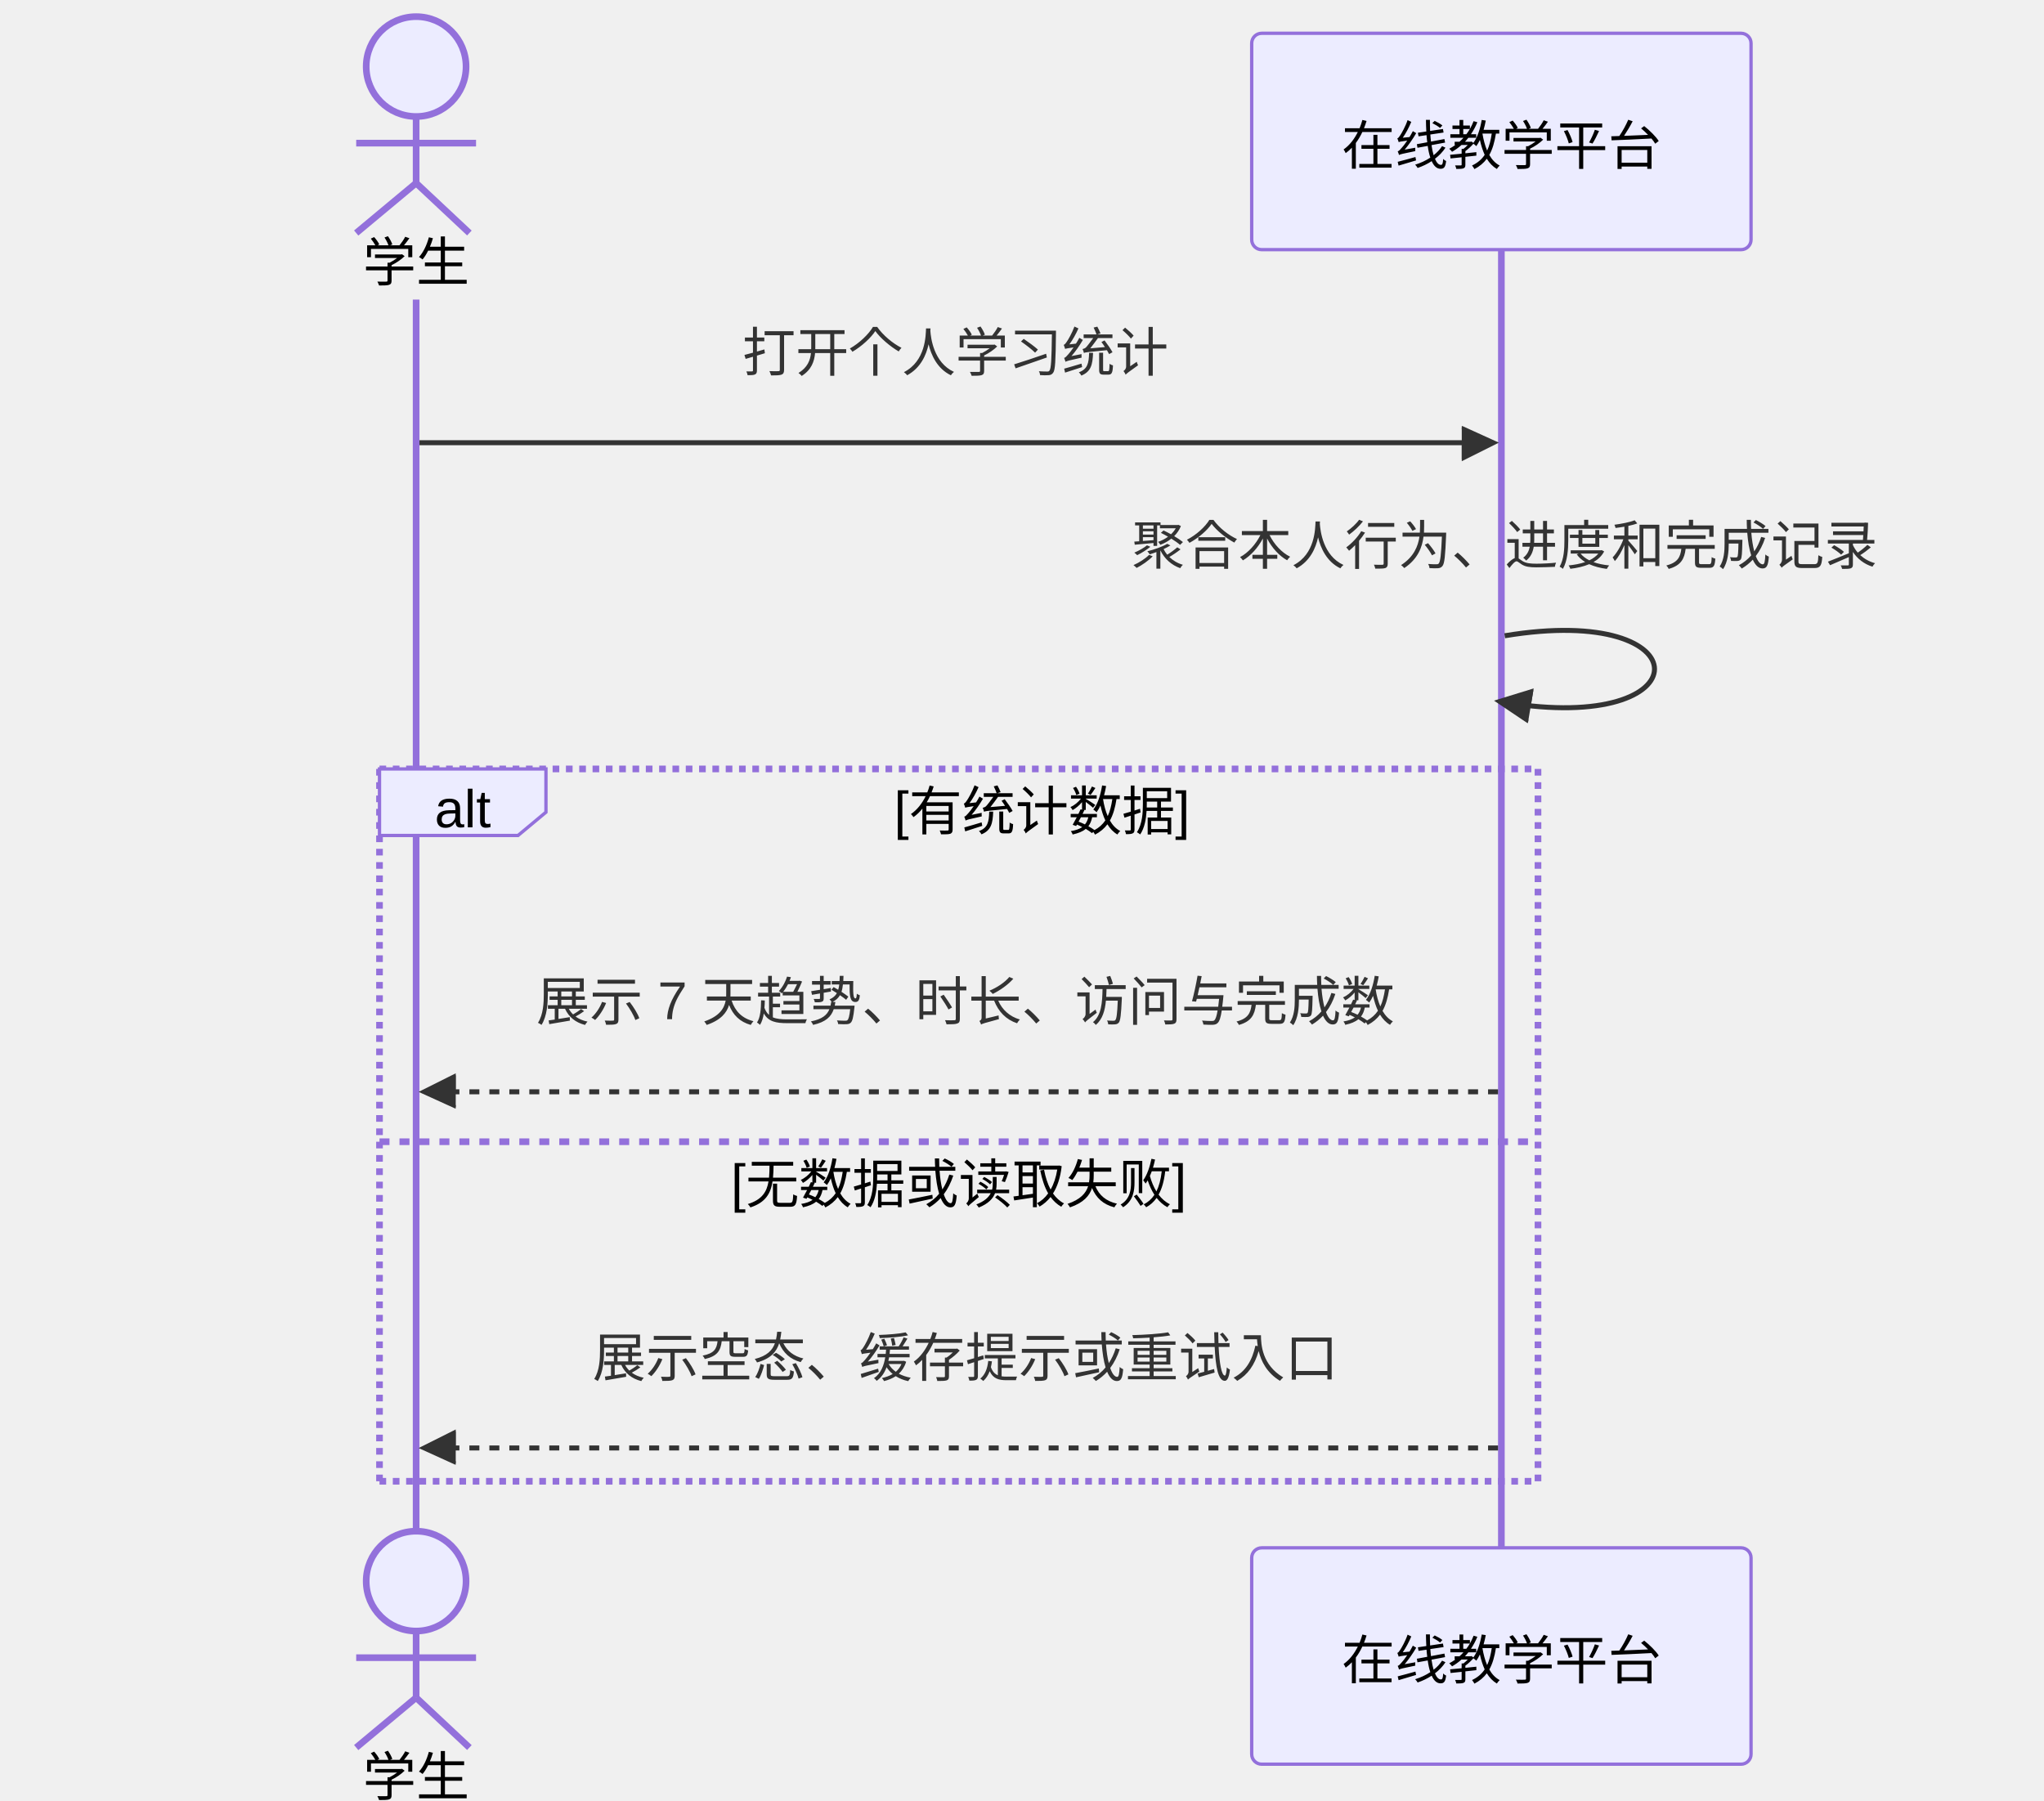
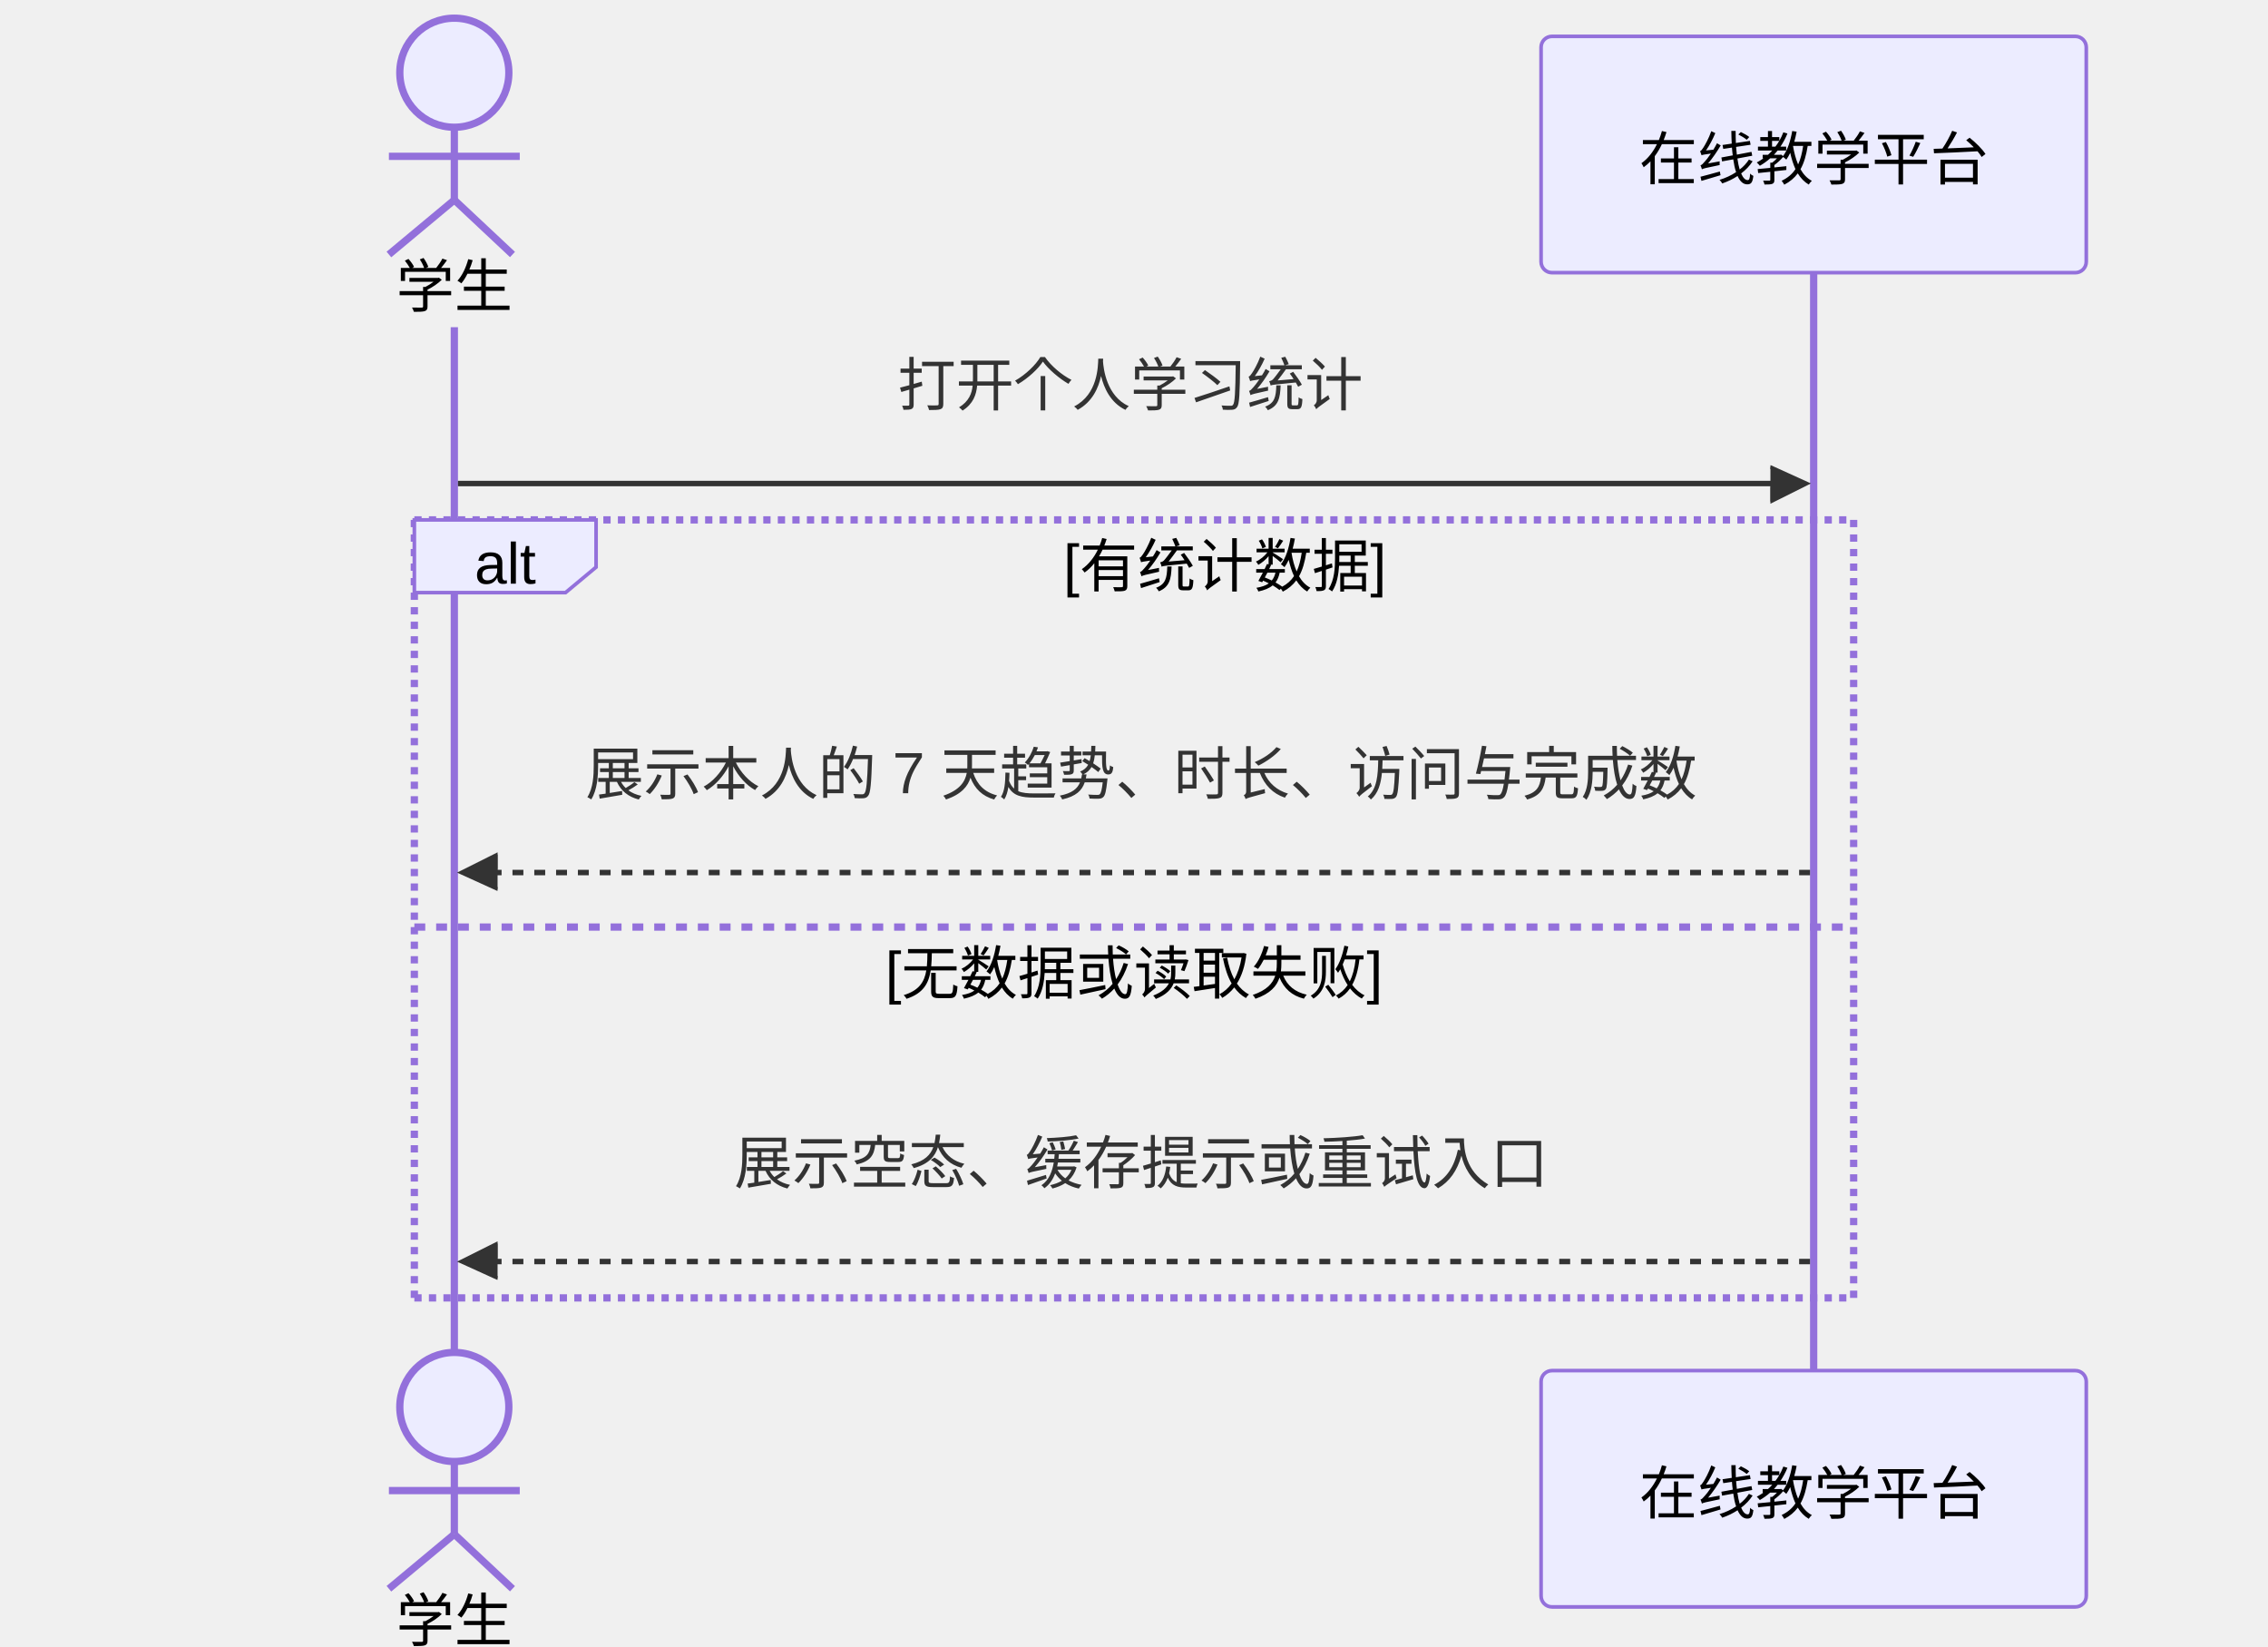
- <svg xmlns="http://www.w3.org/2000/svg" id="my-svg" width="100%" style="max-width: 614px; background-color: transparent;" viewBox="-50 -10 614 541" role="graphics-document document" aria-roledescription="sequence">
+ <svg xmlns="http://www.w3.org/2000/svg" id="my-svg" width="100%" style="max-width: 624px; background-color: transparent;" viewBox="-50 -10 624 453" role="graphics-document document" aria-roledescription="sequence">
  <g>
-     <rect x="326" y="455" fill="#eaeaea" stroke="#666" width="150" height="65" name="System" rx="3" ry="3" class="actor actor-bottom" />
-     <text x="401" y="487.5" dominant-baseline="central" alignment-baseline="central" class="actor actor-box" style="text-anchor: middle; font-size: 16px; font-weight: 400;">
-       <tspan x="401" dy="0">在线教学平台</tspan>
+     <rect x="374" y="367" fill="#eaeaea" stroke="#666" width="150" height="65" name="System" rx="3" ry="3" class="actor actor-bottom" />
+     <text x="449" y="399.5" dominant-baseline="central" alignment-baseline="central" class="actor actor-box" style="text-anchor: middle; font-size: 16px; font-weight: 400;">
+       <tspan x="449" dy="0">在线教学平台</tspan>
    </text>
  </g>
  <g />
  <g>
-     <line id="actor1" x1="401" y1="65" x2="401" y2="455" class="actor-line 200" stroke-width="0.5px" stroke="#999" name="System" data-et="life-line" data-id="System" />
+     <line id="actor1" x1="449" y1="65" x2="449" y2="367" class="actor-line 200" stroke-width="0.5px" stroke="#999" name="System" data-et="life-line" data-id="System" />
    <g id="root-1" data-et="participant" data-type="participant" data-id="System">
-       <rect x="326" y="0" fill="#eaeaea" stroke="#666" width="150" height="65" name="System" rx="3" ry="3" class="actor actor-top" />
-       <text x="401" y="32.5" dominant-baseline="central" alignment-baseline="central" class="actor actor-box" style="text-anchor: middle; font-size: 16px; font-weight: 400;">
-         <tspan x="401" dy="0">在线教学平台</tspan>
+       <rect x="374" y="0" fill="#eaeaea" stroke="#666" width="150" height="65" name="System" rx="3" ry="3" class="actor actor-top" />
+       <text x="449" y="32.5" dominant-baseline="central" alignment-baseline="central" class="actor actor-box" style="text-anchor: middle; font-size: 16px; font-weight: 400;">
+         <tspan x="449" dy="0">在线教学平台</tspan>
      </text>
    </g>
  </g>
  <g>
-     <line id="actor0" x1="75" y1="80" x2="75" y2="455" class="actor-line 200" stroke-width="0.5px" stroke="#999" name="Student" data-et="life-line" data-id="Student" />
+     <line id="actor0" x1="75" y1="80" x2="75" y2="367" class="actor-line 200" stroke-width="0.5px" stroke="#999" name="Student" data-et="life-line" data-id="Student" />
  </g>
  <style>#my-svg{font-family:"trebuchet ms",verdana,arial,sans-serif;font-size:16px;fill:#333;}@keyframes edge-animation-frame{from{stroke-dashoffset:0;}}@keyframes dash{to{stroke-dashoffset:0;}}#my-svg .edge-animation-slow{stroke-dasharray:9,5!important;stroke-dashoffset:900;animation:dash 50s linear infinite;stroke-linecap:round;}#my-svg .edge-animation-fast{stroke-dasharray:9,5!important;stroke-dashoffset:900;animation:dash 20s linear infinite;stroke-linecap:round;}#my-svg .error-icon{fill:#552222;}#my-svg .error-text{fill:#552222;stroke:#552222;}#my-svg .edge-thickness-normal{stroke-width:1px;}#my-svg .edge-thickness-thick{stroke-width:3.5px;}#my-svg .edge-pattern-solid{stroke-dasharray:0;}#my-svg .edge-thickness-invisible{stroke-width:0;fill:none;}#my-svg .edge-pattern-dashed{stroke-dasharray:3;}#my-svg .edge-pattern-dotted{stroke-dasharray:2;}#my-svg .marker{fill:#333333;stroke:#333333;}#my-svg .marker.cross{stroke:#333333;}#my-svg svg{font-family:"trebuchet ms",verdana,arial,sans-serif;font-size:16px;}#my-svg p{margin:0;}#my-svg .actor{stroke:#9370DB;fill:#ECECFF;stroke-width:1;}#my-svg rect.actor.outer-path[data-look="neo"]{filter:drop-shadow(1px 2px 2px rgba(185, 185, 185, 1));}#my-svg rect.note[data-look="neo"]{stroke:#aaaa33;fill:#fff5ad;filter:drop-shadow(1px 2px 2px rgba(185, 185, 185, 1));}#my-svg text.actor&gt;tspan{fill:black;stroke:none;}#my-svg .actor-line{stroke:#9370DB;}#my-svg .innerArc{stroke-width:1.5;stroke-dasharray:none;}#my-svg .messageLine0{stroke-width:1.5;stroke-dasharray:none;stroke:#333;}#my-svg .messageLine1{stroke-width:1.5;stroke-dasharray:2,2;stroke:#333;}#my-svg [id$="-arrowhead"] path{fill:#333;stroke:#333;}#my-svg .sequenceNumber{fill:white;}#my-svg [id$="-sequencenumber"]{fill:#333;}#my-svg [id$="-crosshead"] path{fill:#333;stroke:#333;}#my-svg .messageText{fill:#333;stroke:none;}#my-svg .labelBox{stroke:#9370DB;fill:#ECECFF;filter:none;}#my-svg .labelText,#my-svg .labelText&gt;tspan{fill:black;stroke:none;}#my-svg .loopText,#my-svg .loopText&gt;tspan{fill:black;stroke:none;}#my-svg .sectionTitle,#my-svg .sectionTitle&gt;tspan{fill:black;stroke:none;}#my-svg .loopLine{stroke-width:2px;stroke-dasharray:2,2;stroke:#9370DB;fill:#9370DB;}#my-svg .note{stroke:#aaaa33;fill:#fff5ad;}#my-svg .noteText,#my-svg .noteText&gt;tspan{fill:black;stroke:none;font-weight:normal;}#my-svg .activation0{fill:#f4f4f4;stroke:#666;}#my-svg .activation1{fill:#f4f4f4;stroke:#666;}#my-svg .activation2{fill:#f4f4f4;stroke:#666;}#my-svg .actorPopupMenu{position:absolute;}#my-svg .actorPopupMenuPanel{position:absolute;fill:#ECECFF;box-shadow:0px 8px 16px 0px rgba(0,0,0,0.2);filter:drop-shadow(3px 5px 2px rgb(0 0 0 / 0.4));}#my-svg .actor-man circle,#my-svg line{fill:#ECECFF;stroke-width:2px;}#my-svg g rect.rect{filter:drop-shadow(1px 2px 2px rgba(185, 185, 185, 1));stroke:#9370DB;}#my-svg .node .neo-node{stroke:#9370DB;}#my-svg [data-look="neo"].node rect,#my-svg [data-look="neo"].cluster rect,#my-svg [data-look="neo"].node polygon{stroke:#9370DB;filter:drop-shadow(1px 2px 2px rgba(185, 185, 185, 1));}#my-svg [data-look="neo"].swimlane.cluster rect{filter:none;}#my-svg [data-look="neo"].node path{stroke:#9370DB;stroke-width:1px;}#my-svg [data-look="neo"].node .outer-path{filter:drop-shadow(1px 2px 2px rgba(185, 185, 185, 1));}#my-svg [data-look="neo"].node .neo-line path{stroke:#9370DB;filter:none;}#my-svg [data-look="neo"].node circle{stroke:#9370DB;filter:drop-shadow(1px 2px 2px rgba(185, 185, 185, 1));}#my-svg [data-look="neo"].node circle .state-start{fill:#000000;}#my-svg [data-look="neo"].icon-shape .icon{fill:#9370DB;filter:drop-shadow(1px 2px 2px rgba(185, 185, 185, 1));}#my-svg [data-look="neo"].icon-shape .icon-neo path{stroke:#9370DB;filter:drop-shadow(1px 2px 2px rgba(185, 185, 185, 1));}#my-svg :root{--mermaid-font-family:"trebuchet ms",verdana,arial,sans-serif;}</style>
  <g />
  <defs>
    <symbol id="my-svg-computer" width="24" height="24">
      <path transform="scale(.5)" d="M2 2v13h20v-13h-20zm18 11h-16v-9h16v9zm-10.228 6l.466-1h3.524l.467 1h-4.457zm14.228 3h-24l2-6h2.104l-1.33 4h18.45l-1.297-4h2.073l2 6zm-5-10h-14v-7h14v7z" />
    </symbol>
  </defs>
  <defs>
    <symbol id="my-svg-database" fill-rule="evenodd" clip-rule="evenodd">
      <path transform="scale(.5)" d="M12.258.001l.256.004.255.005.253.008.251.01.249.012.247.015.246.016.242.019.241.02.239.023.236.024.233.027.231.028.229.031.225.032.223.034.22.036.217.038.214.04.211.041.208.043.205.045.201.046.198.048.194.05.191.051.187.053.183.054.18.056.175.057.172.059.168.06.163.061.16.063.155.064.15.066.074.033.073.033.071.034.07.034.069.035.068.035.067.035.066.035.064.036.064.036.062.036.06.036.06.037.058.037.058.037.055.038.055.038.053.038.052.038.051.039.05.039.048.039.047.039.045.04.044.04.043.04.041.04.04.041.039.041.037.041.036.041.034.041.033.042.032.042.03.042.029.042.027.042.026.043.024.043.023.043.021.043.02.043.018.044.017.043.015.044.013.044.012.044.011.045.009.044.007.045.006.045.004.045.002.045.001.045v17l-.001.045-.002.045-.004.045-.006.045-.007.045-.009.044-.011.045-.012.044-.013.044-.015.044-.017.043-.018.044-.02.043-.021.043-.023.043-.024.043-.026.043-.027.042-.029.042-.03.042-.032.042-.033.042-.034.041-.036.041-.037.041-.039.041-.04.041-.041.04-.043.04-.044.04-.045.04-.047.039-.048.039-.05.039-.051.039-.052.038-.053.038-.055.038-.055.038-.058.037-.058.037-.06.037-.06.036-.062.036-.064.036-.064.036-.066.035-.067.035-.068.035-.069.035-.07.034-.071.034-.073.033-.074.033-.15.066-.155.064-.16.063-.163.061-.168.06-.172.059-.175.057-.18.056-.183.054-.187.053-.191.051-.194.05-.198.048-.201.046-.205.045-.208.043-.211.041-.214.04-.217.038-.22.036-.223.034-.225.032-.229.031-.231.028-.233.027-.236.024-.239.023-.241.02-.242.019-.246.016-.247.015-.249.012-.251.01-.253.008-.255.005-.256.004-.258.001-.258-.001-.256-.004-.255-.005-.253-.008-.251-.01-.249-.012-.247-.015-.245-.016-.243-.019-.241-.02-.238-.023-.236-.024-.234-.027-.231-.028-.228-.031-.226-.032-.223-.034-.22-.036-.217-.038-.214-.04-.211-.041-.208-.043-.204-.045-.201-.046-.198-.048-.195-.05-.19-.051-.187-.053-.184-.054-.179-.056-.176-.057-.172-.059-.167-.06-.164-.061-.159-.063-.155-.064-.151-.066-.074-.033-.072-.033-.072-.034-.07-.034-.069-.035-.068-.035-.067-.035-.066-.035-.064-.036-.063-.036-.062-.036-.061-.036-.06-.037-.058-.037-.057-.037-.056-.038-.055-.038-.053-.038-.052-.038-.051-.039-.049-.039-.049-.039-.046-.039-.046-.04-.044-.04-.043-.04-.041-.04-.04-.041-.039-.041-.037-.041-.036-.041-.034-.041-.033-.042-.032-.042-.03-.042-.029-.042-.027-.042-.026-.043-.024-.043-.023-.043-.021-.043-.02-.043-.018-.044-.017-.043-.015-.044-.013-.044-.012-.044-.011-.045-.009-.044-.007-.045-.006-.045-.004-.045-.002-.045-.001-.045v-17l.001-.045.002-.045.004-.045.006-.045.007-.045.009-.044.011-.045.012-.044.013-.044.015-.044.017-.043.018-.044.02-.043.021-.043.023-.043.024-.043.026-.043.027-.042.029-.042.03-.042.032-.042.033-.042.034-.041.036-.041.037-.041.039-.041.04-.041.041-.04.043-.04.044-.04.046-.04.046-.039.049-.039.049-.039.051-.039.052-.038.053-.038.055-.038.056-.038.057-.037.058-.037.06-.037.061-.036.062-.036.063-.036.064-.036.066-.035.067-.035.068-.035.069-.035.07-.034.072-.034.072-.033.074-.033.151-.066.155-.064.159-.063.164-.061.167-.06.172-.059.176-.057.179-.056.184-.054.187-.053.19-.051.195-.05.198-.048.201-.046.204-.045.208-.043.211-.041.214-.04.217-.038.22-.036.223-.034.226-.032.228-.031.231-.028.234-.027.236-.024.238-.023.241-.02.243-.019.245-.016.247-.015.249-.012.251-.01.253-.008.255-.005.256-.004.258-.001.258.001zm-9.258 20.499v.01l.001.021.003.021.004.022.005.021.006.022.007.022.009.023.01.022.011.023.012.023.013.023.015.023.016.024.017.023.018.024.019.024.021.024.022.025.023.024.024.025.052.049.056.05.061.051.066.051.07.051.075.051.079.052.084.052.088.052.092.052.097.052.102.051.105.052.11.052.114.051.119.051.123.051.127.05.131.05.135.05.139.048.144.049.147.047.152.047.155.047.16.045.163.045.167.043.171.043.176.041.178.041.183.039.187.039.19.037.194.035.197.035.202.033.204.031.209.03.212.029.216.027.219.025.222.024.226.021.23.02.233.018.236.016.24.015.243.012.246.01.249.008.253.005.256.004.259.001.26-.001.257-.004.254-.005.25-.008.247-.011.244-.012.241-.014.237-.016.233-.018.231-.021.226-.021.224-.024.22-.026.216-.027.212-.028.21-.031.205-.031.202-.034.198-.034.194-.036.191-.037.187-.039.183-.04.179-.04.175-.042.172-.043.168-.044.163-.045.16-.046.155-.046.152-.047.148-.048.143-.049.139-.049.136-.05.131-.05.126-.05.123-.051.118-.052.114-.051.11-.052.106-.052.101-.052.096-.052.092-.052.088-.053.083-.051.079-.052.074-.052.07-.051.065-.051.06-.051.056-.05.051-.05.023-.024.023-.025.021-.024.02-.024.019-.024.018-.024.017-.024.015-.023.014-.024.013-.023.012-.023.01-.023.01-.022.008-.022.006-.022.006-.022.004-.022.004-.021.001-.021.001-.021v-4.127l-.077.055-.08.053-.083.054-.085.053-.087.052-.09.052-.093.051-.095.05-.097.05-.1.049-.102.049-.105.048-.106.047-.109.047-.111.046-.114.045-.115.045-.118.044-.12.043-.122.042-.124.042-.126.041-.128.04-.13.04-.132.038-.134.038-.135.037-.138.037-.139.035-.142.035-.143.034-.144.033-.147.032-.148.031-.15.03-.151.03-.153.029-.154.027-.156.027-.158.026-.159.025-.161.024-.162.023-.163.022-.165.021-.166.02-.167.019-.169.018-.169.017-.171.016-.173.015-.173.014-.175.013-.175.012-.177.011-.178.01-.179.008-.179.008-.181.006-.182.005-.182.004-.184.003-.184.002h-.37l-.184-.002-.184-.003-.182-.004-.182-.005-.181-.006-.179-.008-.179-.008-.178-.01-.176-.011-.176-.012-.175-.013-.173-.014-.172-.015-.171-.016-.17-.017-.169-.018-.167-.019-.166-.02-.165-.021-.163-.022-.162-.023-.161-.024-.159-.025-.157-.026-.156-.027-.155-.027-.153-.029-.151-.03-.15-.03-.148-.031-.146-.032-.145-.033-.143-.034-.141-.035-.14-.035-.137-.037-.136-.037-.134-.038-.132-.038-.13-.04-.128-.04-.126-.041-.124-.042-.122-.042-.12-.044-.117-.043-.116-.045-.113-.045-.112-.046-.109-.047-.106-.047-.105-.048-.102-.049-.1-.049-.097-.05-.095-.05-.093-.052-.09-.051-.087-.052-.085-.053-.083-.054-.08-.054-.077-.054v4.127zm0-5.654v.011l.001.021.003.021.004.021.005.022.006.022.007.022.009.022.01.022.011.023.012.023.013.023.015.024.016.023.017.024.018.024.019.024.021.024.022.024.023.025.024.024.052.05.056.05.061.05.066.051.07.051.075.052.079.051.084.052.088.052.092.052.097.052.102.052.105.052.11.051.114.051.119.052.123.05.127.051.131.05.135.049.139.049.144.048.147.048.152.047.155.046.16.045.163.045.167.044.171.042.176.042.178.04.183.04.187.038.19.037.194.036.197.034.202.033.204.032.209.03.212.028.216.027.219.025.222.024.226.022.23.02.233.018.236.016.24.014.243.012.246.01.249.008.253.006.256.003.259.001.26-.001.257-.003.254-.006.25-.008.247-.01.244-.012.241-.015.237-.016.233-.018.231-.02.226-.022.224-.024.22-.025.216-.027.212-.029.21-.03.205-.032.202-.033.198-.035.194-.036.191-.037.187-.039.183-.039.179-.041.175-.042.172-.043.168-.044.163-.045.16-.045.155-.047.152-.047.148-.048.143-.048.139-.05.136-.049.131-.05.126-.051.123-.051.118-.051.114-.052.11-.052.106-.052.101-.052.096-.052.092-.052.088-.052.083-.052.079-.052.074-.051.07-.052.065-.051.06-.05.056-.051.051-.049.023-.025.023-.024.021-.025.02-.024.019-.024.018-.024.017-.024.015-.023.014-.023.013-.024.012-.022.01-.023.01-.023.008-.022.006-.022.006-.022.004-.021.004-.022.001-.021.001-.021v-4.139l-.077.054-.08.054-.083.054-.085.052-.087.053-.09.051-.093.051-.095.051-.097.05-.1.049-.102.049-.105.048-.106.047-.109.047-.111.046-.114.045-.115.044-.118.044-.12.044-.122.042-.124.042-.126.041-.128.04-.13.039-.132.039-.134.038-.135.037-.138.036-.139.036-.142.035-.143.033-.144.033-.147.033-.148.031-.15.03-.151.03-.153.028-.154.028-.156.027-.158.026-.159.025-.161.024-.162.023-.163.022-.165.021-.166.02-.167.019-.169.018-.169.017-.171.016-.173.015-.173.014-.175.013-.175.012-.177.011-.178.009-.179.009-.179.007-.181.007-.182.005-.182.004-.184.003-.184.002h-.37l-.184-.002-.184-.003-.182-.004-.182-.005-.181-.007-.179-.007-.179-.009-.178-.009-.176-.011-.176-.012-.175-.013-.173-.014-.172-.015-.171-.016-.17-.017-.169-.018-.167-.019-.166-.02-.165-.021-.163-.022-.162-.023-.161-.024-.159-.025-.157-.026-.156-.027-.155-.028-.153-.028-.151-.03-.15-.03-.148-.031-.146-.033-.145-.033-.143-.033-.141-.035-.14-.036-.137-.036-.136-.037-.134-.038-.132-.039-.13-.039-.128-.04-.126-.041-.124-.042-.122-.043-.12-.043-.117-.044-.116-.044-.113-.046-.112-.046-.109-.046-.106-.047-.105-.048-.102-.049-.1-.049-.097-.05-.095-.051-.093-.051-.09-.051-.087-.053-.085-.052-.083-.054-.08-.054-.077-.054v4.139zm0-5.666v.011l.001.02.003.022.004.021.005.022.006.021.007.022.009.023.01.022.011.023.012.023.013.023.015.023.016.024.017.024.018.023.019.024.021.025.022.024.023.024.024.025.052.05.056.05.061.05.066.051.07.051.075.052.079.051.084.052.088.052.092.052.097.052.102.052.105.051.11.052.114.051.119.051.123.051.127.05.131.05.135.05.139.049.144.048.147.048.152.047.155.046.16.045.163.045.167.043.171.043.176.042.178.04.183.04.187.038.19.037.194.036.197.034.202.033.204.032.209.03.212.028.216.027.219.025.222.024.226.021.23.02.233.018.236.017.24.014.243.012.246.01.249.008.253.006.256.003.259.001.26-.001.257-.003.254-.006.25-.008.247-.01.244-.013.241-.014.237-.016.233-.018.231-.02.226-.022.224-.024.22-.025.216-.027.212-.029.21-.03.205-.032.202-.033.198-.035.194-.036.191-.037.187-.039.183-.039.179-.041.175-.042.172-.043.168-.044.163-.045.16-.045.155-.047.152-.047.148-.048.143-.049.139-.049.136-.049.131-.051.126-.05.123-.051.118-.052.114-.051.11-.052.106-.052.101-.052.096-.052.092-.052.088-.052.083-.052.079-.052.074-.052.07-.051.065-.051.06-.051.056-.05.051-.049.023-.025.023-.025.021-.024.02-.024.019-.024.018-.024.017-.024.015-.023.014-.024.013-.023.012-.023.01-.022.01-.023.008-.022.006-.022.006-.022.004-.022.004-.021.001-.021.001-.021v-4.153l-.077.054-.08.054-.083.053-.085.053-.087.053-.09.051-.093.051-.095.051-.097.05-.1.049-.102.048-.105.048-.106.048-.109.046-.111.046-.114.046-.115.044-.118.044-.12.043-.122.043-.124.042-.126.041-.128.04-.13.039-.132.039-.134.038-.135.037-.138.036-.139.036-.142.034-.143.034-.144.033-.147.032-.148.032-.15.03-.151.03-.153.028-.154.028-.156.027-.158.026-.159.024-.161.024-.162.023-.163.023-.165.021-.166.02-.167.019-.169.018-.169.017-.171.016-.173.015-.173.014-.175.013-.175.012-.177.01-.178.01-.179.009-.179.007-.181.006-.182.006-.182.004-.184.003-.184.001-.185.001-.185-.001-.184-.001-.184-.003-.182-.004-.182-.006-.181-.006-.179-.007-.179-.009-.178-.01-.176-.01-.176-.012-.175-.013-.173-.014-.172-.015-.171-.016-.17-.017-.169-.018-.167-.019-.166-.02-.165-.021-.163-.023-.162-.023-.161-.024-.159-.024-.157-.026-.156-.027-.155-.028-.153-.028-.151-.03-.15-.03-.148-.032-.146-.032-.145-.033-.143-.034-.141-.034-.14-.036-.137-.036-.136-.037-.134-.038-.132-.039-.13-.039-.128-.041-.126-.041-.124-.041-.122-.043-.12-.043-.117-.044-.116-.044-.113-.046-.112-.046-.109-.046-.106-.048-.105-.048-.102-.048-.1-.05-.097-.049-.095-.051-.093-.051-.09-.052-.087-.052-.085-.053-.083-.053-.08-.054-.077-.054v4.153zm8.74-8.179l-.257.004-.254.005-.25.008-.247.011-.244.012-.241.014-.237.016-.233.018-.231.021-.226.022-.224.023-.22.026-.216.027-.212.028-.21.031-.205.032-.202.033-.198.034-.194.036-.191.038-.187.038-.183.04-.179.041-.175.042-.172.043-.168.043-.163.045-.16.046-.155.046-.152.048-.148.048-.143.048-.139.049-.136.05-.131.05-.126.051-.123.051-.118.051-.114.052-.11.052-.106.052-.101.052-.096.052-.092.052-.088.052-.083.052-.079.052-.074.051-.07.052-.065.051-.06.05-.056.05-.051.05-.023.025-.023.024-.021.024-.02.025-.019.024-.018.024-.017.023-.015.024-.014.023-.013.023-.012.023-.01.023-.01.022-.008.022-.006.023-.006.021-.004.022-.004.021-.001.021-.001.021.001.021.001.021.004.021.004.022.006.021.006.023.008.022.01.022.01.023.012.023.013.023.014.023.015.024.017.023.018.024.019.024.02.025.021.024.023.024.023.025.051.05.056.05.06.05.065.051.07.052.074.051.079.052.083.052.088.052.092.052.096.052.101.052.106.052.11.052.114.052.118.051.123.051.126.051.131.05.136.05.139.049.143.048.148.048.152.048.155.046.16.046.163.045.168.043.172.043.175.042.179.041.183.04.187.038.191.038.194.036.198.034.202.033.205.032.21.031.212.028.216.027.22.026.224.023.226.022.231.021.233.018.237.016.241.014.244.012.247.011.25.008.254.005.257.004.26.001.26-.001.257-.004.254-.005.25-.008.247-.011.244-.012.241-.014.237-.016.233-.018.231-.021.226-.022.224-.023.22-.026.216-.027.212-.028.21-.031.205-.032.202-.033.198-.034.194-.036.191-.038.187-.038.183-.04.179-.041.175-.042.172-.043.168-.043.163-.045.16-.046.155-.046.152-.048.148-.048.143-.048.139-.049.136-.05.131-.05.126-.051.123-.051.118-.051.114-.052.11-.052.106-.052.101-.052.096-.052.092-.052.088-.052.083-.052.079-.052.074-.051.07-.052.065-.051.06-.05.056-.05.051-.05.023-.025.023-.024.021-.024.02-.025.019-.024.018-.024.017-.023.015-.024.014-.023.013-.023.012-.023.01-.023.01-.022.008-.022.006-.023.006-.021.004-.022.004-.021.001-.021.001-.021-.001-.021-.001-.021-.004-.021-.004-.022-.006-.021-.006-.023-.008-.022-.01-.022-.01-.023-.012-.023-.013-.023-.014-.023-.015-.024-.017-.023-.018-.024-.019-.024-.02-.025-.021-.024-.023-.024-.023-.025-.051-.05-.056-.05-.06-.05-.065-.051-.07-.052-.074-.051-.079-.052-.083-.052-.088-.052-.092-.052-.096-.052-.101-.052-.106-.052-.11-.052-.114-.052-.118-.051-.123-.051-.126-.051-.131-.05-.136-.05-.139-.049-.143-.048-.148-.048-.152-.048-.155-.046-.16-.046-.163-.045-.168-.043-.172-.043-.175-.042-.179-.041-.183-.04-.187-.038-.191-.038-.194-.036-.198-.034-.202-.033-.205-.032-.21-.031-.212-.028-.216-.027-.22-.026-.224-.023-.226-.022-.231-.021-.233-.018-.237-.016-.241-.014-.244-.012-.247-.011-.25-.008-.254-.005-.257-.004-.26-.001-.26.001z" />
    </symbol>
  </defs>
  <defs>
    <symbol id="my-svg-clock" width="24" height="24">
      <path transform="scale(.5)" d="M12 2c5.514 0 10 4.486 10 10s-4.486 10-10 10-10-4.486-10-10 4.486-10 10-10zm0-2c-6.627 0-12 5.373-12 12s5.373 12 12 12 12-5.373 12-12-5.373-12-12-12zm5.848 12.459c.202.038.202.333.001.372-1.907.361-6.045 1.111-6.547 1.111-.719 0-1.301-.582-1.301-1.301 0-.512.77-5.447 1.125-7.445.034-.192.312-.181.343.014l.985 6.238 5.394 1.011z" />
    </symbol>
  </defs>
  <defs>
    <marker id="my-svg-arrowhead" refX="7.9" refY="5" markerUnits="userSpaceOnUse" markerWidth="12" markerHeight="12" orient="auto-start-reverse">
      <path d="M -1 0 L 10 5 L 0 10 z" />
    </marker>
  </defs>
  <defs>
    <marker id="my-svg-crosshead" markerWidth="15" markerHeight="8" orient="auto" refX="4" refY="4.5">
      <path fill="none" stroke="#000000" stroke-width="1pt" d="M 1,2 L 6,7 M 6,2 L 1,7" style="stroke-dasharray: 0, 0;" />
    </marker>
  </defs>
  <defs>
    <marker id="my-svg-filled-head" refX="15.5" refY="7" markerWidth="20" markerHeight="28" orient="auto">
      <path d="M 18,7 L9,13 L14,7 L9,1 Z" />
    </marker>
  </defs>
  <defs>
    <marker id="my-svg-sequencenumber" refX="15" refY="15" markerWidth="60" markerHeight="40" orient="auto">
      <circle cx="15" cy="15" r="6" />
    </marker>
  </defs>
  <defs>
    <marker id="my-svg-solidTopArrowHead" refX="7.9" refY="7.25" markerUnits="userSpaceOnUse" markerWidth="12" markerHeight="12" orient="auto-start-reverse">
      <path d="M 0 0 L 10 8 L 0 8 z" />
    </marker>
  </defs>
  <defs>
    <marker id="my-svg-solidBottomArrowHead" refX="7.9" refY="0.75" markerUnits="userSpaceOnUse" markerWidth="12" markerHeight="12" orient="auto-start-reverse">
      <path d="M 0 0 L 10 0 L 0 8 z" />
    </marker>
  </defs>
  <defs>
    <marker id="my-svg-stickTopArrowHead" refX="7.5" refY="7" markerUnits="userSpaceOnUse" markerWidth="12" markerHeight="12" orient="auto-start-reverse">
      <path d="M 0 0 L 7 7" stroke="black" stroke-width="1.5" fill="none" />
    </marker>
  </defs>
  <defs>
    <marker id="my-svg-stickBottomArrowHead" refX="7.5" refY="0" markerUnits="userSpaceOnUse" markerWidth="12" markerHeight="12" orient="auto-start-reverse">
      <path d="M 0 7 L 7 0" stroke="black" stroke-width="1.5" fill="none" />
    </marker>
  </defs>
-   <g data-et="control-structure" data-id="i6">
-     <line x1="64" y1="221" x2="412" y2="221" class="loopLine" />
-     <line x1="412" y1="221" x2="412" y2="435" class="loopLine" />
-     <line x1="64" y1="435" x2="412" y2="435" class="loopLine" />
-     <line x1="64" y1="221" x2="64" y2="435" class="loopLine" />
-     <line x1="64" y1="333" x2="412" y2="333" class="loopLine" style="stroke-dasharray: 3, 3;" />
-     <polygon points="64,221 114,221 114,234 105.6,241 64,241" class="labelBox" />
-     <text x="89" y="234" text-anchor="middle" dominant-baseline="middle" alignment-baseline="middle" class="labelText" style="font-size: 16px; font-weight: 400;">alt</text>
-     <text x="263" y="239" text-anchor="middle" class="loopText" style="font-size: 16px; font-weight: 400;">
-       <tspan x="263">[有统计数据]</tspan>
+   <g data-et="control-structure" data-id="i5">
+     <line x1="64" y1="133" x2="460" y2="133" class="loopLine" />
+     <line x1="460" y1="133" x2="460" y2="347" class="loopLine" />
+     <line x1="64" y1="347" x2="460" y2="347" class="loopLine" />
+     <line x1="64" y1="133" x2="64" y2="347" class="loopLine" />
+     <line x1="64" y1="245" x2="460" y2="245" class="loopLine" style="stroke-dasharray: 3, 3;" />
+     <polygon points="64,133 114,133 114,146 105.6,153 64,153" class="labelBox" />
+     <text x="89" y="146" text-anchor="middle" dominant-baseline="middle" alignment-baseline="middle" class="labelText" style="font-size: 16px; font-weight: 400;">alt</text>
+     <text x="287" y="151" text-anchor="middle" class="loopText" style="font-size: 16px; font-weight: 400;">
+       <tspan x="287">[有统计数据]</tspan>
    </text>
-     <text x="238" y="351" text-anchor="middle" class="sectionTitle" style="font-size: 16px; font-weight: 400;">[无数据或读取失败]</text>
+     <text x="262" y="263" text-anchor="middle" class="sectionTitle" style="font-size: 16px; font-weight: 400;">[无数据或读取失败]</text>
  </g>
  <g class="actor-man actor-top" name="Student" data-et="participant" data-type="actor" data-id="Student" style="stroke: rgb(147, 112, 219);">
    <line id="actor-man-torso0" x1="75" y1="25" x2="75" y2="45" />
    <line id="actor-man-arms0" x1="57" y1="33" x2="93" y2="33" />
    <line x1="57" y1="60" x2="75" y2="45" />
    <line x1="75" y1="45" x2="91" y2="60" />
    <circle cx="75" cy="10" r="15" width="150" height="65" />
    <text x="75" y="67.5" dominant-baseline="central" alignment-baseline="central" class="actor actor-man" style="text-anchor: middle; font-size: 16px; font-weight: 400;">
      <tspan x="75" dy="0">学生</tspan>
    </text>
  </g>
-   <text x="237" y="80" text-anchor="middle" dominant-baseline="middle" alignment-baseline="middle" class="messageText" dy="1em" style="font-size: 16px; font-weight: 400;">打开个人学习统计</text>
-   <line x1="76" y1="123" x2="397" y2="123" class="messageLine0" data-et="message" data-id="i0" data-from="Student" data-to="System" stroke-width="2" stroke="none" marker-end="url(#my-svg-arrowhead)" style="fill: none;" />
-   <text x="402" y="138" text-anchor="middle" dominant-baseline="middle" alignment-baseline="middle" class="messageText" dy="1em" style="font-size: 16px; font-weight: 400;">聚合本人行为、进度和完成记录</text>
-   <path d="M 402,181 C 462,171 462,211 402,201" class="messageLine0" data-et="message" data-id="i1" data-from="System" data-to="System" stroke-width="2" stroke="none" marker-end="url(#my-svg-arrowhead)" style="fill: none;" />
-   <text x="240" y="275" text-anchor="middle" dominant-baseline="middle" alignment-baseline="middle" class="messageText" dy="1em" style="font-size: 16px; font-weight: 400;">展示 7 天趋势、时长、访问与完成数</text>
-   <line x1="400" y1="318" x2="79" y2="318" class="messageLine1" data-et="message" data-id="i3" data-from="System" data-to="Student" stroke-width="2" stroke="none" marker-end="url(#my-svg-arrowhead)" style="stroke-dasharray: 3, 3; fill: none;" />
-   <text x="240" y="382" text-anchor="middle" dominant-baseline="middle" alignment-baseline="middle" class="messageText" dy="1em" style="font-size: 16px; font-weight: 400;">展示空态、缓存提示或重试入口</text>
-   <line x1="400" y1="425" x2="79" y2="425" class="messageLine1" data-et="message" data-id="i5" data-from="System" data-to="Student" stroke-width="2" stroke="none" marker-end="url(#my-svg-arrowhead)" style="stroke-dasharray: 3, 3; fill: none;" />
+   <text x="261" y="80" text-anchor="middle" dominant-baseline="middle" alignment-baseline="middle" class="messageText" dy="1em" style="font-size: 16px; font-weight: 400;">打开个人学习统计</text>
+   <line x1="76" y1="123" x2="445" y2="123" class="messageLine0" data-et="message" data-id="i0" data-from="Student" data-to="System" stroke-width="2" stroke="none" marker-end="url(#my-svg-arrowhead)" style="fill: none;" />
+   <text x="264" y="187" text-anchor="middle" dominant-baseline="middle" alignment-baseline="middle" class="messageText" dy="1em" style="font-size: 16px; font-weight: 400;">展示本人的 7 天趋势、时长、访问与完成数</text>
+   <line x1="448" y1="230" x2="79" y2="230" class="messageLine1" data-et="message" data-id="i2" data-from="System" data-to="Student" stroke-width="2" stroke="none" marker-end="url(#my-svg-arrowhead)" style="stroke-dasharray: 3, 3; fill: none;" />
+   <text x="264" y="294" text-anchor="middle" dominant-baseline="middle" alignment-baseline="middle" class="messageText" dy="1em" style="font-size: 16px; font-weight: 400;">展示空态、缓存提示或重试入口</text>
+   <line x1="448" y1="337" x2="79" y2="337" class="messageLine1" data-et="message" data-id="i4" data-from="System" data-to="Student" stroke-width="2" stroke="none" marker-end="url(#my-svg-arrowhead)" style="stroke-dasharray: 3, 3; fill: none;" />
  <g class="actor-man actor-bottom" name="Student" style="stroke: rgb(147, 112, 219);">
-     <line id="actor-man-torso1" x1="75" y1="480" x2="75" y2="500" />
-     <line id="actor-man-arms1" x1="57" y1="488" x2="93" y2="488" />
-     <line x1="57" y1="515" x2="75" y2="500" />
-     <line x1="75" y1="500" x2="91" y2="515" />
-     <circle cx="75" cy="465" r="15" width="150" height="65" />
-     <text x="75" y="522.5" dominant-baseline="central" alignment-baseline="central" class="actor actor-man" style="text-anchor: middle; font-size: 16px; font-weight: 400;">
+     <line id="actor-man-torso1" x1="75" y1="392" x2="75" y2="412" />
+     <line id="actor-man-arms1" x1="57" y1="400" x2="93" y2="400" />
+     <line x1="57" y1="427" x2="75" y2="412" />
+     <line x1="75" y1="412" x2="91" y2="427" />
+     <circle cx="75" cy="377" r="15" width="150" height="65" />
+     <text x="75" y="434.5" dominant-baseline="central" alignment-baseline="central" class="actor actor-man" style="text-anchor: middle; font-size: 16px; font-weight: 400;">
      <tspan x="75" dy="0">学生</tspan>
    </text>
  </g>
</svg>
